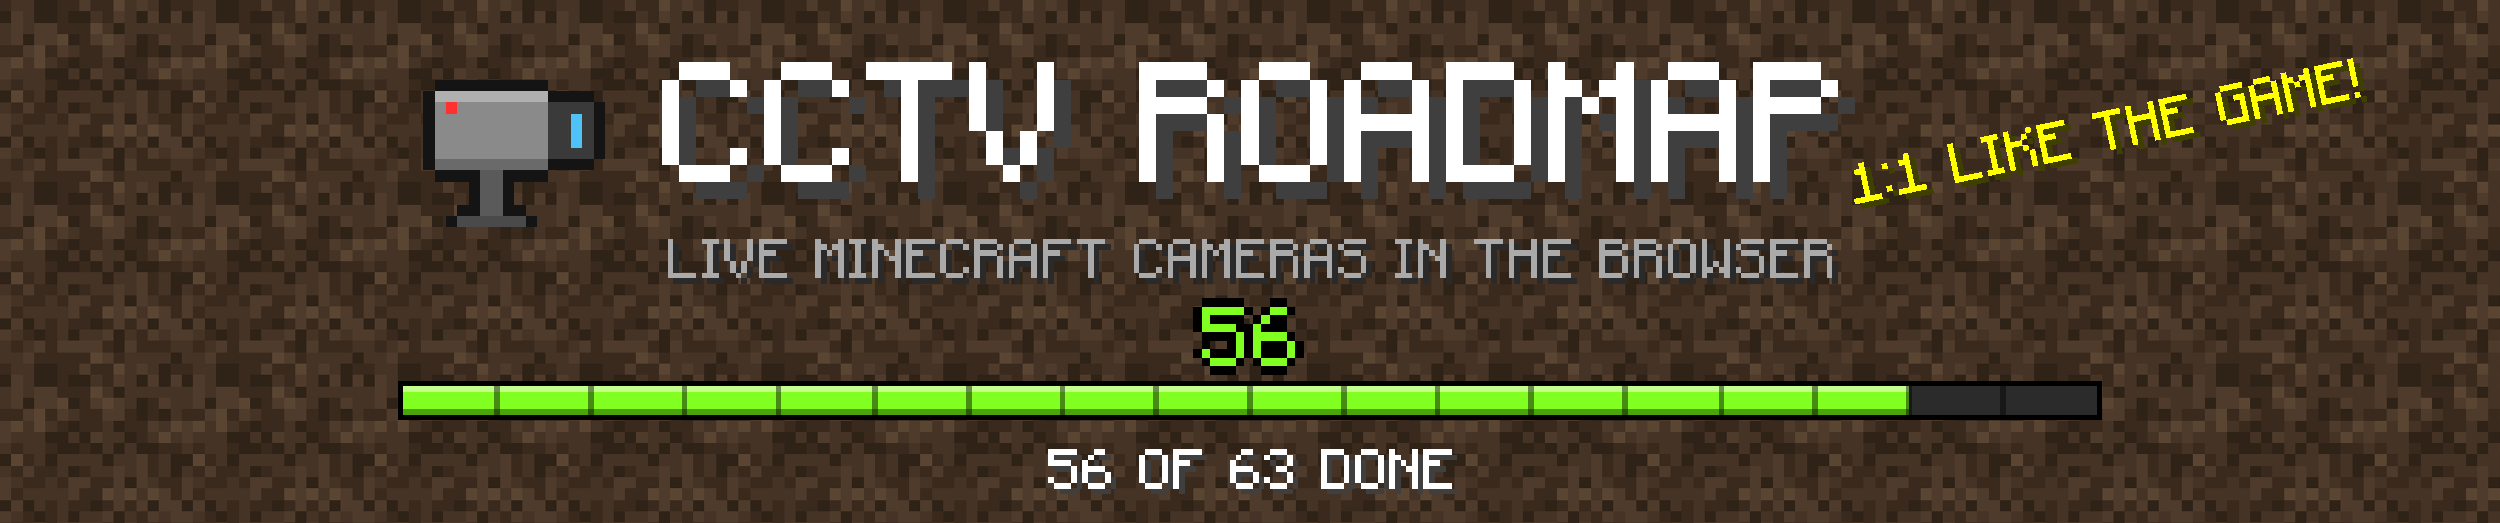
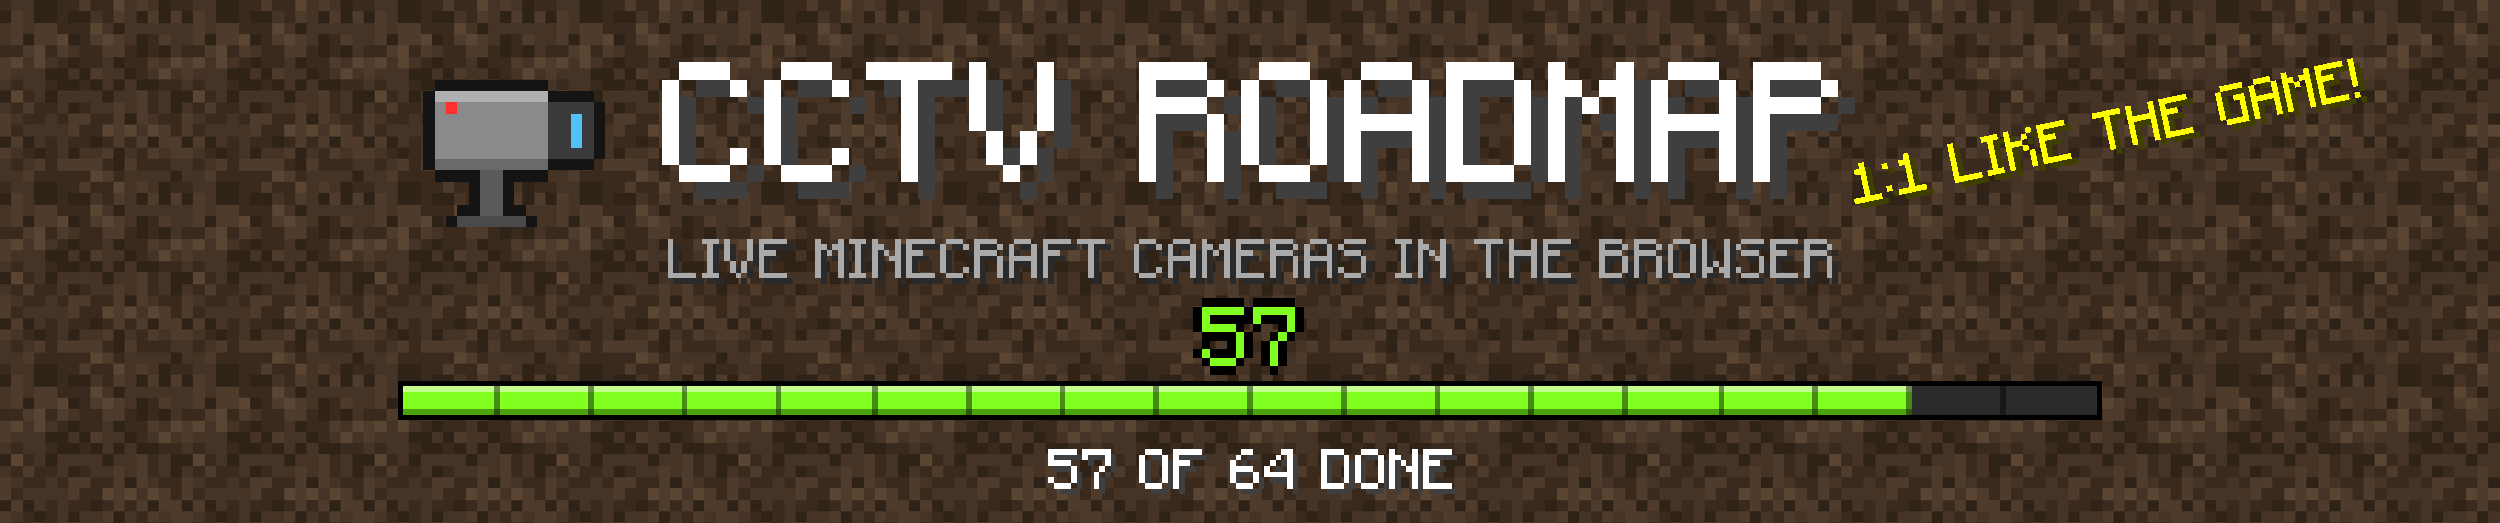
<svg xmlns="http://www.w3.org/2000/svg" width="880" height="184" viewBox="0 0 880 184" shape-rendering="crispEdges" role="img">
  <defs>
    <pattern id="dirt" width="64" height="64" patternUnits="userSpaceOnUse">
      <path fill="#3a2a1d" d="M0 0h4v4h-4zM20 0h8v4h-8zM32 0h8v4h-8zM60 0h4v4h-4zM20 4h4v4h-4zM36 4h4v4h-4zM20 8h12v4h-12zM28 12h4v4h-4zM52 12h4v4h-4zM0 16h8v4h-8zM16 16h4v4h-4zM28 16h8v4h-8zM44 16h4v4h-4zM52 16h4v4h-4zM20 20h4v4h-4zM28 20h8v4h-8zM44 20h8v4h-8zM48 24h4v4h-4zM4 28h4v4h-4zM16 28h4v4h-4zM28 28h4v4h-4zM56 28h8v4h-8zM8 32h4v4h-4zM52 32h4v4h-4zM4 36h4v4h-4zM12 36h8v4h-8zM28 36h4v4h-4zM52 36h4v4h-4zM8 40h8v4h-8zM20 40h4v4h-4zM32 40h8v4h-8zM56 40h8v4h-8zM4 44h4v4h-4zM28 44h8v4h-8zM60 44h4v4h-4zM16 48h4v4h-4zM24 48h8v4h-8zM36 48h4v4h-4zM44 48h4v4h-4zM8 52h4v4h-4zM16 52h4v4h-4zM48 52h4v4h-4zM4 56h4v4h-4zM16 56h4v4h-4zM36 56h4v4h-4zM48 56h12v4h-12zM12 60h20v4h-20zM40 60h4v4h-4z" />
      <path fill="#453325" d="M4 0h8v4h-8zM44 0h4v4h-4zM52 0h4v4h-4zM8 4h4v4h-4zM32 4h4v4h-4zM44 4h4v4h-4zM0 8h4v4h-4zM8 8h4v4h-4zM36 8h4v4h-4zM44 8h20v4h-20zM0 12h4v4h-4zM44 12h4v4h-4zM60 12h4v4h-4zM24 16h4v4h-4zM60 16h4v4h-4zM8 20h4v4h-4zM16 20h4v4h-4zM36 20h4v4h-4zM56 20h4v4h-4zM4 24h12v4h-12zM24 24h4v4h-4zM36 24h8v4h-8zM52 24h4v4h-4zM60 24h4v4h-4zM0 28h4v4h-4zM8 28h8v4h-8zM36 28h4v4h-4zM44 28h4v4h-4zM12 32h4v4h-4zM20 32h16v4h-16zM40 32h8v4h-8zM56 32h4v4h-4zM0 36h4v4h-4zM20 36h4v4h-4zM32 36h8v4h-8zM44 36h4v4h-4zM56 36h4v4h-4zM4 40h4v4h-4zM16 40h4v4h-4zM52 40h4v4h-4zM8 44h16v4h-16zM48 44h4v4h-4zM12 48h4v4h-4zM20 48h4v4h-4zM4 52h4v4h-4zM20 52h4v4h-4zM28 52h8v4h-8zM44 52h4v4h-4zM56 52h4v4h-4zM0 56h4v4h-4zM8 56h4v4h-4zM60 56h4v4h-4zM0 60h8v4h-8zM44 60h16v4h-16z" />
      <path fill="#2f2217" d="M12 0h8v4h-8zM56 0h4v4h-4zM0 4h4v4h-4zM12 4h8v4h-8zM24 4h8v4h-8zM48 4h4v4h-4zM56 4h4v4h-4zM40 8h4v4h-4zM8 12h4v4h-4zM24 12h4v4h-4zM48 12h4v4h-4zM48 16h4v4h-4zM56 16h4v4h-4zM24 20h4v4h-4zM40 20h4v4h-4zM16 24h8v4h-8zM28 24h4v4h-4zM44 24h4v4h-4zM20 28h8v4h-8zM32 28h4v4h-4zM40 28h4v4h-4zM48 28h8v4h-8zM0 32h4v4h-4zM16 32h4v4h-4zM36 32h4v4h-4zM60 32h4v4h-4zM24 36h4v4h-4zM60 36h4v4h-4zM44 40h4v4h-4zM0 48h4v4h-4zM8 48h4v4h-4zM32 48h4v4h-4zM52 48h4v4h-4zM12 52h4v4h-4zM24 52h4v4h-4zM40 52h4v4h-4zM40 56h4v4h-4zM60 60h4v4h-4z" />
      <path fill="#4f3b2b" d="M28 0h4v4h-4zM48 0h4v4h-4zM4 4h4v4h-4zM40 4h4v4h-4zM52 4h4v4h-4zM60 4h4v4h-4zM4 8h4v4h-4zM12 8h8v4h-8zM4 12h4v4h-4zM12 12h8v4h-8zM32 12h4v4h-4zM40 12h4v4h-4zM56 12h4v4h-4zM8 16h4v4h-4zM20 16h4v4h-4zM36 16h8v4h-8zM0 20h4v4h-4zM52 20h4v4h-4zM0 24h4v4h-4zM32 24h4v4h-4zM48 32h4v4h-4zM8 36h4v4h-4zM40 36h4v4h-4zM48 36h4v4h-4zM0 40h4v4h-4zM24 40h8v4h-8zM40 40h4v4h-4zM48 40h4v4h-4zM0 44h4v4h-4zM24 44h4v4h-4zM40 44h4v4h-4zM56 44h4v4h-4zM4 48h4v4h-4zM40 48h4v4h-4zM48 48h4v4h-4zM56 48h8v4h-8zM0 52h4v4h-4zM36 52h4v4h-4zM52 52h4v4h-4zM60 52h4v4h-4zM12 56h4v4h-4zM20 56h16v4h-16zM44 56h4v4h-4zM8 60h4v4h-4zM36 60h4v4h-4z" />
      <path fill="#5a4533" d="M40 0h4v4h-4zM32 8h4v4h-4zM20 12h4v4h-4zM36 12h4v4h-4zM12 16h4v4h-4zM4 20h4v4h-4zM12 20h4v4h-4zM60 20h4v4h-4zM56 24h4v4h-4zM4 32h4v4h-4zM36 44h4v4h-4zM44 44h4v4h-4zM52 44h4v4h-4zM32 60h4v4h-4z" />
    </pattern>
  </defs>
  <rect x="0" y="0" width="880" height="184" fill="url(#dirt)" />
  <path fill="#3f3f3f" d="M245 28h18v6h-18zM239 34h6v6h-6zM263 34h6v6h-6zM239 40h6v6h-6zM239 46h6v6h-6zM239 52h6v6h-6zM239 58h6v6h-6zM263 58h6v6h-6zM245 64h18v6h-18zM281 28h18v6h-18zM275 34h6v6h-6zM299 34h6v6h-6zM275 40h6v6h-6zM275 46h6v6h-6zM275 52h6v6h-6zM275 58h6v6h-6zM299 58h6v6h-6zM281 64h18v6h-18zM311 28h30v6h-30zM323 34h6v6h-6zM323 40h6v6h-6zM323 46h6v6h-6zM323 52h6v6h-6zM323 58h6v6h-6zM323 64h6v6h-6zM347 28h6v6h-6zM371 28h6v6h-6zM347 34h6v6h-6zM371 34h6v6h-6zM347 40h6v6h-6zM371 40h6v6h-6zM347 46h6v6h-6zM371 46h6v6h-6zM353 52h6v6h-6zM365 52h6v6h-6zM353 58h6v6h-6zM365 58h6v6h-6zM359 64h6v6h-6zM407 28h24v6h-24zM407 34h6v6h-6zM431 34h6v6h-6zM407 40h24v6h-24zM407 46h6v6h-6zM431 46h6v6h-6zM407 52h6v6h-6zM431 52h6v6h-6zM407 58h6v6h-6zM431 58h6v6h-6zM407 64h6v6h-6zM431 64h6v6h-6zM449 28h18v6h-18zM443 34h6v6h-6zM467 34h6v6h-6zM443 40h6v6h-6zM467 40h6v6h-6zM443 46h6v6h-6zM467 46h6v6h-6zM443 52h6v6h-6zM467 52h6v6h-6zM443 58h6v6h-6zM467 58h6v6h-6zM449 64h18v6h-18zM485 28h18v6h-18zM479 34h6v6h-6zM503 34h6v6h-6zM479 40h6v6h-6zM503 40h6v6h-6zM479 46h30v6h-30zM479 52h6v6h-6zM503 52h6v6h-6zM479 58h6v6h-6zM503 58h6v6h-6zM479 64h6v6h-6zM503 64h6v6h-6zM515 28h24v6h-24zM515 34h6v6h-6zM539 34h6v6h-6zM515 40h6v6h-6zM539 40h6v6h-6zM515 46h6v6h-6zM539 46h6v6h-6zM515 52h6v6h-6zM539 52h6v6h-6zM515 58h6v6h-6zM539 58h6v6h-6zM515 64h24v6h-24zM551 28h6v6h-6zM575 28h6v6h-6zM551 34h12v6h-12zM569 34h12v6h-12zM551 40h6v6h-6zM563 40h6v6h-6zM575 40h6v6h-6zM551 46h6v6h-6zM575 46h6v6h-6zM551 52h6v6h-6zM575 52h6v6h-6zM551 58h6v6h-6zM575 58h6v6h-6zM551 64h6v6h-6zM575 64h6v6h-6zM593 28h18v6h-18zM587 34h6v6h-6zM611 34h6v6h-6zM587 40h6v6h-6zM611 40h6v6h-6zM587 46h30v6h-30zM587 52h6v6h-6zM611 52h6v6h-6zM587 58h6v6h-6zM611 58h6v6h-6zM587 64h6v6h-6zM611 64h6v6h-6zM623 28h24v6h-24zM623 34h6v6h-6zM647 34h6v6h-6zM623 40h24v6h-24zM623 46h6v6h-6zM623 52h6v6h-6zM623 58h6v6h-6zM623 64h6v6h-6z" />
  <path fill="#ffffff" d="M239 22h18v6h-18zM233 28h6v6h-6zM257 28h6v6h-6zM233 34h6v6h-6zM233 40h6v6h-6zM233 46h6v6h-6zM233 52h6v6h-6zM257 52h6v6h-6zM239 58h18v6h-18zM275 22h18v6h-18zM269 28h6v6h-6zM293 28h6v6h-6zM269 34h6v6h-6zM269 40h6v6h-6zM269 46h6v6h-6zM269 52h6v6h-6zM293 52h6v6h-6zM275 58h18v6h-18zM305 22h30v6h-30zM317 28h6v6h-6zM317 34h6v6h-6zM317 40h6v6h-6zM317 46h6v6h-6zM317 52h6v6h-6zM317 58h6v6h-6zM341 22h6v6h-6zM365 22h6v6h-6zM341 28h6v6h-6zM365 28h6v6h-6zM341 34h6v6h-6zM365 34h6v6h-6zM341 40h6v6h-6zM365 40h6v6h-6zM347 46h6v6h-6zM359 46h6v6h-6zM347 52h6v6h-6zM359 52h6v6h-6zM353 58h6v6h-6zM401 22h24v6h-24zM401 28h6v6h-6zM425 28h6v6h-6zM401 34h24v6h-24zM401 40h6v6h-6zM425 40h6v6h-6zM401 46h6v6h-6zM425 46h6v6h-6zM401 52h6v6h-6zM425 52h6v6h-6zM401 58h6v6h-6zM425 58h6v6h-6zM443 22h18v6h-18zM437 28h6v6h-6zM461 28h6v6h-6zM437 34h6v6h-6zM461 34h6v6h-6zM437 40h6v6h-6zM461 40h6v6h-6zM437 46h6v6h-6zM461 46h6v6h-6zM437 52h6v6h-6zM461 52h6v6h-6zM443 58h18v6h-18zM479 22h18v6h-18zM473 28h6v6h-6zM497 28h6v6h-6zM473 34h6v6h-6zM497 34h6v6h-6zM473 40h30v6h-30zM473 46h6v6h-6zM497 46h6v6h-6zM473 52h6v6h-6zM497 52h6v6h-6zM473 58h6v6h-6zM497 58h6v6h-6zM509 22h24v6h-24zM509 28h6v6h-6zM533 28h6v6h-6zM509 34h6v6h-6zM533 34h6v6h-6zM509 40h6v6h-6zM533 40h6v6h-6zM509 46h6v6h-6zM533 46h6v6h-6zM509 52h6v6h-6zM533 52h6v6h-6zM509 58h24v6h-24zM545 22h6v6h-6zM569 22h6v6h-6zM545 28h12v6h-12zM563 28h12v6h-12zM545 34h6v6h-6zM557 34h6v6h-6zM569 34h6v6h-6zM545 40h6v6h-6zM569 40h6v6h-6zM545 46h6v6h-6zM569 46h6v6h-6zM545 52h6v6h-6zM569 52h6v6h-6zM545 58h6v6h-6zM569 58h6v6h-6zM587 22h18v6h-18zM581 28h6v6h-6zM605 28h6v6h-6zM581 34h6v6h-6zM605 34h6v6h-6zM581 40h30v6h-30zM581 46h6v6h-6zM605 46h6v6h-6zM581 52h6v6h-6zM605 52h6v6h-6zM581 58h6v6h-6zM605 58h6v6h-6zM617 22h24v6h-24zM617 28h6v6h-6zM641 28h6v6h-6zM617 34h24v6h-24zM617 40h6v6h-6zM617 46h6v6h-6zM617 52h6v6h-6zM617 58h6v6h-6z" />
  <path fill="#141414" d="M153 28h40v4h-40zM149 32h4v4h-4zM193 32h16v4h-16zM149 36h4v4h-4zM209 36h4v4h-4zM149 40h4v4h-4zM209 40h4v4h-4zM149 44h4v4h-4zM209 44h4v4h-4zM149 48h4v4h-4zM209 48h4v4h-4zM149 52h4v4h-4zM209 52h4v4h-4zM149 56h4v4h-4zM193 56h16v4h-16zM153 60h16v4h-16zM177 60h16v4h-16zM165 64h4v4h-4zM177 64h4v4h-4zM165 68h4v4h-4zM177 68h4v4h-4zM161 72h8v4h-8zM177 72h8v4h-8zM157 76h4v4h-4zM185 76h4v4h-4z" />
  <path fill="#b0b0b0" d="M153 32h40v4h-40z" />
  <path fill="#8a8a8a" d="M153 36h4v4h-4zM161 36h32v4h-32zM153 40h40v4h-40zM153 44h40v4h-40zM153 48h40v4h-40zM153 52h40v4h-40z" />
  <path fill="#ff3030" d="M157 36h4v4h-4z" />
  <path fill="#3a3a3a" d="M193 36h16v4h-16zM193 40h8v4h-8zM205 40h4v4h-4zM193 44h8v4h-8zM205 44h4v4h-4zM193 48h8v4h-8zM205 48h4v4h-4zM193 52h16v4h-16z" />
  <path fill="#4fc3f7" d="M201 40h4v4h-4zM201 44h4v4h-4zM201 48h4v4h-4z" />
  <path fill="#6a6a6a" d="M153 56h40v4h-40z" />
  <path fill="#5a5a5a" d="M169 60h8v4h-8zM169 64h8v4h-8zM169 68h8v4h-8zM169 72h8v4h-8z" />
  <path fill="#4a4a4a" d="M161 76h24v4h-24z" />
  <g transform="translate(653 72) rotate(-12)">
    <path fill="#3f3f00" d="M6 -12h2v2h-2zM4 -10h4v2h-4zM6 -8h2v2h-2zM6 -6h2v2h-2zM6 -4h2v2h-2zM6 -2h2v2h-2zM2 0h10v2h-10zM14 -10h2v2h-2zM14 -2h2v2h-2zM22 -12h2v2h-2zM20 -10h4v2h-4zM22 -8h2v2h-2zM22 -6h2v2h-2zM22 -4h2v2h-2zM22 -2h2v2h-2zM18 0h10v2h-10zM38 -12h2v2h-2zM38 -10h2v2h-2zM38 -8h2v2h-2zM38 -6h2v2h-2zM38 -4h2v2h-2zM38 -2h2v2h-2zM38 0h10v2h-10zM50 -12h6v2h-6zM52 -10h2v2h-2zM52 -8h2v2h-2zM52 -6h2v2h-2zM52 -4h2v2h-2zM52 -2h2v2h-2zM50 0h6v2h-6zM58 -12h2v2h-2zM66 -12h2v2h-2zM58 -10h2v2h-2zM64 -10h2v2h-2zM58 -8h6v2h-6zM58 -6h2v2h-2zM64 -6h2v2h-2zM58 -4h2v2h-2zM66 -4h2v2h-2zM58 -2h2v2h-2zM66 -2h2v2h-2zM58 0h2v2h-2zM66 0h2v2h-2zM70 -12h10v2h-10zM70 -10h2v2h-2zM70 -8h6v2h-6zM70 -6h2v2h-2zM70 -4h2v2h-2zM70 -2h2v2h-2zM70 0h10v2h-10zM90 -12h10v2h-10zM94 -10h2v2h-2zM94 -8h2v2h-2zM94 -6h2v2h-2zM94 -4h2v2h-2zM94 -2h2v2h-2zM94 0h2v2h-2zM102 -12h2v2h-2zM110 -12h2v2h-2zM102 -10h2v2h-2zM110 -10h2v2h-2zM102 -8h10v2h-10zM102 -6h2v2h-2zM110 -6h2v2h-2zM102 -4h2v2h-2zM110 -4h2v2h-2zM102 -2h2v2h-2zM110 -2h2v2h-2zM102 0h2v2h-2zM110 0h2v2h-2zM114 -12h10v2h-10zM114 -10h2v2h-2zM114 -8h6v2h-6zM114 -6h2v2h-2zM114 -4h2v2h-2zM114 -2h2v2h-2zM114 0h10v2h-10zM136 -12h8v2h-8zM134 -10h2v2h-2zM134 -8h2v2h-2zM140 -8h4v2h-4zM134 -6h2v2h-2zM142 -6h2v2h-2zM134 -4h2v2h-2zM142 -4h2v2h-2zM134 -2h2v2h-2zM142 -2h2v2h-2zM136 0h8v2h-8zM148 -12h6v2h-6zM146 -10h2v2h-2zM154 -10h2v2h-2zM146 -8h2v2h-2zM154 -8h2v2h-2zM146 -6h10v2h-10zM146 -4h2v2h-2zM154 -4h2v2h-2zM146 -2h2v2h-2zM154 -2h2v2h-2zM146 0h2v2h-2zM154 0h2v2h-2zM158 -12h2v2h-2zM166 -12h2v2h-2zM158 -10h4v2h-4zM164 -10h4v2h-4zM158 -8h2v2h-2zM162 -8h2v2h-2zM166 -8h2v2h-2zM158 -6h2v2h-2zM166 -6h2v2h-2zM158 -4h2v2h-2zM166 -4h2v2h-2zM158 -2h2v2h-2zM166 -2h2v2h-2zM158 0h2v2h-2zM166 0h2v2h-2zM170 -12h10v2h-10zM170 -10h2v2h-2zM170 -8h6v2h-6zM170 -6h2v2h-2zM170 -4h2v2h-2zM170 -2h2v2h-2zM170 0h10v2h-10zM182 -12h2v2h-2zM182 -10h2v2h-2zM182 -8h2v2h-2zM182 -6h2v2h-2zM182 -4h2v2h-2zM182 0h2v2h-2z" />
    <path fill="#ffff00" d="M4 -14h2v2h-2zM2 -12h4v2h-4zM4 -10h2v2h-2zM4 -8h2v2h-2zM4 -6h2v2h-2zM4 -4h2v2h-2zM0 -2h10v2h-10zM12 -12h2v2h-2zM12 -4h2v2h-2zM20 -14h2v2h-2zM18 -12h4v2h-4zM20 -10h2v2h-2zM20 -8h2v2h-2zM20 -6h2v2h-2zM20 -4h2v2h-2zM16 -2h10v2h-10zM36 -14h2v2h-2zM36 -12h2v2h-2zM36 -10h2v2h-2zM36 -8h2v2h-2zM36 -6h2v2h-2zM36 -4h2v2h-2zM36 -2h10v2h-10zM48 -14h6v2h-6zM50 -12h2v2h-2zM50 -10h2v2h-2zM50 -8h2v2h-2zM50 -6h2v2h-2zM50 -4h2v2h-2zM48 -2h6v2h-6zM56 -14h2v2h-2zM64 -14h2v2h-2zM56 -12h2v2h-2zM62 -12h2v2h-2zM56 -10h6v2h-6zM56 -8h2v2h-2zM62 -8h2v2h-2zM56 -6h2v2h-2zM64 -6h2v2h-2zM56 -4h2v2h-2zM64 -4h2v2h-2zM56 -2h2v2h-2zM64 -2h2v2h-2zM68 -14h10v2h-10zM68 -12h2v2h-2zM68 -10h6v2h-6zM68 -8h2v2h-2zM68 -6h2v2h-2zM68 -4h2v2h-2zM68 -2h10v2h-10zM88 -14h10v2h-10zM92 -12h2v2h-2zM92 -10h2v2h-2zM92 -8h2v2h-2zM92 -6h2v2h-2zM92 -4h2v2h-2zM92 -2h2v2h-2zM100 -14h2v2h-2zM108 -14h2v2h-2zM100 -12h2v2h-2zM108 -12h2v2h-2zM100 -10h10v2h-10zM100 -8h2v2h-2zM108 -8h2v2h-2zM100 -6h2v2h-2zM108 -6h2v2h-2zM100 -4h2v2h-2zM108 -4h2v2h-2zM100 -2h2v2h-2zM108 -2h2v2h-2zM112 -14h10v2h-10zM112 -12h2v2h-2zM112 -10h6v2h-6zM112 -8h2v2h-2zM112 -6h2v2h-2zM112 -4h2v2h-2zM112 -2h10v2h-10zM134 -14h8v2h-8zM132 -12h2v2h-2zM132 -10h2v2h-2zM138 -10h4v2h-4zM132 -8h2v2h-2zM140 -8h2v2h-2zM132 -6h2v2h-2zM140 -6h2v2h-2zM132 -4h2v2h-2zM140 -4h2v2h-2zM134 -2h8v2h-8zM146 -14h6v2h-6zM144 -12h2v2h-2zM152 -12h2v2h-2zM144 -10h2v2h-2zM152 -10h2v2h-2zM144 -8h10v2h-10zM144 -6h2v2h-2zM152 -6h2v2h-2zM144 -4h2v2h-2zM152 -4h2v2h-2zM144 -2h2v2h-2zM152 -2h2v2h-2zM156 -14h2v2h-2zM164 -14h2v2h-2zM156 -12h4v2h-4zM162 -12h4v2h-4zM156 -10h2v2h-2zM160 -10h2v2h-2zM164 -10h2v2h-2zM156 -8h2v2h-2zM164 -8h2v2h-2zM156 -6h2v2h-2zM164 -6h2v2h-2zM156 -4h2v2h-2zM164 -4h2v2h-2zM156 -2h2v2h-2zM164 -2h2v2h-2zM168 -14h10v2h-10zM168 -12h2v2h-2zM168 -10h6v2h-6zM168 -8h2v2h-2zM168 -6h2v2h-2zM168 -4h2v2h-2zM168 -2h10v2h-10zM180 -14h2v2h-2zM180 -12h2v2h-2zM180 -10h2v2h-2zM180 -8h2v2h-2zM180 -6h2v2h-2zM180 -2h2v2h-2z" />
  </g>
  <path fill="#2a2a2a" d="M237 86h2v2h-2zM237 88h2v2h-2zM237 90h2v2h-2zM237 92h2v2h-2zM237 94h2v2h-2zM237 96h2v2h-2zM237 98h10v2h-10zM249 86h6v2h-6zM251 88h2v2h-2zM251 90h2v2h-2zM251 92h2v2h-2zM251 94h2v2h-2zM251 96h2v2h-2zM249 98h6v2h-6zM257 86h2v2h-2zM265 86h2v2h-2zM257 88h2v2h-2zM265 88h2v2h-2zM257 90h2v2h-2zM265 90h2v2h-2zM257 92h2v2h-2zM265 92h2v2h-2zM259 94h2v2h-2zM263 94h2v2h-2zM259 96h2v2h-2zM263 96h2v2h-2zM261 98h2v2h-2zM269 86h10v2h-10zM269 88h2v2h-2zM269 90h6v2h-6zM269 92h2v2h-2zM269 94h2v2h-2zM269 96h2v2h-2zM269 98h10v2h-10zM289 86h2v2h-2zM297 86h2v2h-2zM289 88h4v2h-4zM295 88h4v2h-4zM289 90h2v2h-2zM293 90h2v2h-2zM297 90h2v2h-2zM289 92h2v2h-2zM297 92h2v2h-2zM289 94h2v2h-2zM297 94h2v2h-2zM289 96h2v2h-2zM297 96h2v2h-2zM289 98h2v2h-2zM297 98h2v2h-2zM301 86h6v2h-6zM303 88h2v2h-2zM303 90h2v2h-2zM303 92h2v2h-2zM303 94h2v2h-2zM303 96h2v2h-2zM301 98h6v2h-6zM309 86h2v2h-2zM317 86h2v2h-2zM309 88h4v2h-4zM317 88h2v2h-2zM309 90h2v2h-2zM313 90h2v2h-2zM317 90h2v2h-2zM309 92h2v2h-2zM315 92h4v2h-4zM309 94h2v2h-2zM317 94h2v2h-2zM309 96h2v2h-2zM317 96h2v2h-2zM309 98h2v2h-2zM317 98h2v2h-2zM321 86h10v2h-10zM321 88h2v2h-2zM321 90h6v2h-6zM321 92h2v2h-2zM321 94h2v2h-2zM321 96h2v2h-2zM321 98h10v2h-10zM335 86h6v2h-6zM333 88h2v2h-2zM341 88h2v2h-2zM333 90h2v2h-2zM333 92h2v2h-2zM333 94h2v2h-2zM333 96h2v2h-2zM341 96h2v2h-2zM335 98h6v2h-6zM345 86h8v2h-8zM345 88h2v2h-2zM353 88h2v2h-2zM345 90h8v2h-8zM345 92h2v2h-2zM353 92h2v2h-2zM345 94h2v2h-2zM353 94h2v2h-2zM345 96h2v2h-2zM353 96h2v2h-2zM345 98h2v2h-2zM353 98h2v2h-2zM359 86h6v2h-6zM357 88h2v2h-2zM365 88h2v2h-2zM357 90h2v2h-2zM365 90h2v2h-2zM357 92h10v2h-10zM357 94h2v2h-2zM365 94h2v2h-2zM357 96h2v2h-2zM365 96h2v2h-2zM357 98h2v2h-2zM365 98h2v2h-2zM369 86h10v2h-10zM369 88h2v2h-2zM369 90h6v2h-6zM369 92h2v2h-2zM369 94h2v2h-2zM369 96h2v2h-2zM369 98h2v2h-2zM381 86h10v2h-10zM385 88h2v2h-2zM385 90h2v2h-2zM385 92h2v2h-2zM385 94h2v2h-2zM385 96h2v2h-2zM385 98h2v2h-2zM403 86h6v2h-6zM401 88h2v2h-2zM409 88h2v2h-2zM401 90h2v2h-2zM401 92h2v2h-2zM401 94h2v2h-2zM401 96h2v2h-2zM409 96h2v2h-2zM403 98h6v2h-6zM415 86h6v2h-6zM413 88h2v2h-2zM421 88h2v2h-2zM413 90h2v2h-2zM421 90h2v2h-2zM413 92h10v2h-10zM413 94h2v2h-2zM421 94h2v2h-2zM413 96h2v2h-2zM421 96h2v2h-2zM413 98h2v2h-2zM421 98h2v2h-2zM425 86h2v2h-2zM433 86h2v2h-2zM425 88h4v2h-4zM431 88h4v2h-4zM425 90h2v2h-2zM429 90h2v2h-2zM433 90h2v2h-2zM425 92h2v2h-2zM433 92h2v2h-2zM425 94h2v2h-2zM433 94h2v2h-2zM425 96h2v2h-2zM433 96h2v2h-2zM425 98h2v2h-2zM433 98h2v2h-2zM437 86h10v2h-10zM437 88h2v2h-2zM437 90h6v2h-6zM437 92h2v2h-2zM437 94h2v2h-2zM437 96h2v2h-2zM437 98h10v2h-10zM449 86h8v2h-8zM449 88h2v2h-2zM457 88h2v2h-2zM449 90h8v2h-8zM449 92h2v2h-2zM457 92h2v2h-2zM449 94h2v2h-2zM457 94h2v2h-2zM449 96h2v2h-2zM457 96h2v2h-2zM449 98h2v2h-2zM457 98h2v2h-2zM463 86h6v2h-6zM461 88h2v2h-2zM469 88h2v2h-2zM461 90h2v2h-2zM469 90h2v2h-2zM461 92h10v2h-10zM461 94h2v2h-2zM469 94h2v2h-2zM461 96h2v2h-2zM469 96h2v2h-2zM461 98h2v2h-2zM469 98h2v2h-2zM475 86h8v2h-8zM473 88h2v2h-2zM475 90h6v2h-6zM481 92h2v2h-2zM481 94h2v2h-2zM473 96h2v2h-2zM481 96h2v2h-2zM475 98h6v2h-6zM493 86h6v2h-6zM495 88h2v2h-2zM495 90h2v2h-2zM495 92h2v2h-2zM495 94h2v2h-2zM495 96h2v2h-2zM493 98h6v2h-6zM501 86h2v2h-2zM509 86h2v2h-2zM501 88h4v2h-4zM509 88h2v2h-2zM501 90h2v2h-2zM505 90h2v2h-2zM509 90h2v2h-2zM501 92h2v2h-2zM507 92h4v2h-4zM501 94h2v2h-2zM509 94h2v2h-2zM501 96h2v2h-2zM509 96h2v2h-2zM501 98h2v2h-2zM509 98h2v2h-2zM521 86h10v2h-10zM525 88h2v2h-2zM525 90h2v2h-2zM525 92h2v2h-2zM525 94h2v2h-2zM525 96h2v2h-2zM525 98h2v2h-2zM533 86h2v2h-2zM541 86h2v2h-2zM533 88h2v2h-2zM541 88h2v2h-2zM533 90h10v2h-10zM533 92h2v2h-2zM541 92h2v2h-2zM533 94h2v2h-2zM541 94h2v2h-2zM533 96h2v2h-2zM541 96h2v2h-2zM533 98h2v2h-2zM541 98h2v2h-2zM545 86h10v2h-10zM545 88h2v2h-2zM545 90h6v2h-6zM545 92h2v2h-2zM545 94h2v2h-2zM545 96h2v2h-2zM545 98h10v2h-10zM565 86h8v2h-8zM565 88h2v2h-2zM573 88h2v2h-2zM565 90h8v2h-8zM565 92h2v2h-2zM573 92h2v2h-2zM565 94h2v2h-2zM573 94h2v2h-2zM565 96h2v2h-2zM573 96h2v2h-2zM565 98h8v2h-8zM577 86h8v2h-8zM577 88h2v2h-2zM585 88h2v2h-2zM577 90h8v2h-8zM577 92h2v2h-2zM585 92h2v2h-2zM577 94h2v2h-2zM585 94h2v2h-2zM577 96h2v2h-2zM585 96h2v2h-2zM577 98h2v2h-2zM585 98h2v2h-2zM591 86h6v2h-6zM589 88h2v2h-2zM597 88h2v2h-2zM589 90h2v2h-2zM597 90h2v2h-2zM589 92h2v2h-2zM597 92h2v2h-2zM589 94h2v2h-2zM597 94h2v2h-2zM589 96h2v2h-2zM597 96h2v2h-2zM591 98h6v2h-6zM601 86h2v2h-2zM609 86h2v2h-2zM601 88h2v2h-2zM609 88h2v2h-2zM601 90h2v2h-2zM609 90h2v2h-2zM601 92h2v2h-2zM609 92h2v2h-2zM601 94h2v2h-2zM605 94h2v2h-2zM609 94h2v2h-2zM601 96h4v2h-4zM607 96h4v2h-4zM601 98h2v2h-2zM609 98h2v2h-2zM615 86h8v2h-8zM613 88h2v2h-2zM615 90h6v2h-6zM621 92h2v2h-2zM621 94h2v2h-2zM613 96h2v2h-2zM621 96h2v2h-2zM615 98h6v2h-6zM625 86h10v2h-10zM625 88h2v2h-2zM625 90h6v2h-6zM625 92h2v2h-2zM625 94h2v2h-2zM625 96h2v2h-2zM625 98h10v2h-10zM637 86h8v2h-8zM637 88h2v2h-2zM645 88h2v2h-2zM637 90h8v2h-8zM637 92h2v2h-2zM645 92h2v2h-2zM637 94h2v2h-2zM645 94h2v2h-2zM637 96h2v2h-2zM645 96h2v2h-2zM637 98h2v2h-2zM645 98h2v2h-2z" />
  <path fill="#aaaaaa" d="M235 84h2v2h-2zM235 86h2v2h-2zM235 88h2v2h-2zM235 90h2v2h-2zM235 92h2v2h-2zM235 94h2v2h-2zM235 96h10v2h-10zM247 84h6v2h-6zM249 86h2v2h-2zM249 88h2v2h-2zM249 90h2v2h-2zM249 92h2v2h-2zM249 94h2v2h-2zM247 96h6v2h-6zM255 84h2v2h-2zM263 84h2v2h-2zM255 86h2v2h-2zM263 86h2v2h-2zM255 88h2v2h-2zM263 88h2v2h-2zM255 90h2v2h-2zM263 90h2v2h-2zM257 92h2v2h-2zM261 92h2v2h-2zM257 94h2v2h-2zM261 94h2v2h-2zM259 96h2v2h-2zM267 84h10v2h-10zM267 86h2v2h-2zM267 88h6v2h-6zM267 90h2v2h-2zM267 92h2v2h-2zM267 94h2v2h-2zM267 96h10v2h-10zM287 84h2v2h-2zM295 84h2v2h-2zM287 86h4v2h-4zM293 86h4v2h-4zM287 88h2v2h-2zM291 88h2v2h-2zM295 88h2v2h-2zM287 90h2v2h-2zM295 90h2v2h-2zM287 92h2v2h-2zM295 92h2v2h-2zM287 94h2v2h-2zM295 94h2v2h-2zM287 96h2v2h-2zM295 96h2v2h-2zM299 84h6v2h-6zM301 86h2v2h-2zM301 88h2v2h-2zM301 90h2v2h-2zM301 92h2v2h-2zM301 94h2v2h-2zM299 96h6v2h-6zM307 84h2v2h-2zM315 84h2v2h-2zM307 86h4v2h-4zM315 86h2v2h-2zM307 88h2v2h-2zM311 88h2v2h-2zM315 88h2v2h-2zM307 90h2v2h-2zM313 90h4v2h-4zM307 92h2v2h-2zM315 92h2v2h-2zM307 94h2v2h-2zM315 94h2v2h-2zM307 96h2v2h-2zM315 96h2v2h-2zM319 84h10v2h-10zM319 86h2v2h-2zM319 88h6v2h-6zM319 90h2v2h-2zM319 92h2v2h-2zM319 94h2v2h-2zM319 96h10v2h-10zM333 84h6v2h-6zM331 86h2v2h-2zM339 86h2v2h-2zM331 88h2v2h-2zM331 90h2v2h-2zM331 92h2v2h-2zM331 94h2v2h-2zM339 94h2v2h-2zM333 96h6v2h-6zM343 84h8v2h-8zM343 86h2v2h-2zM351 86h2v2h-2zM343 88h8v2h-8zM343 90h2v2h-2zM351 90h2v2h-2zM343 92h2v2h-2zM351 92h2v2h-2zM343 94h2v2h-2zM351 94h2v2h-2zM343 96h2v2h-2zM351 96h2v2h-2zM357 84h6v2h-6zM355 86h2v2h-2zM363 86h2v2h-2zM355 88h2v2h-2zM363 88h2v2h-2zM355 90h10v2h-10zM355 92h2v2h-2zM363 92h2v2h-2zM355 94h2v2h-2zM363 94h2v2h-2zM355 96h2v2h-2zM363 96h2v2h-2zM367 84h10v2h-10zM367 86h2v2h-2zM367 88h6v2h-6zM367 90h2v2h-2zM367 92h2v2h-2zM367 94h2v2h-2zM367 96h2v2h-2zM379 84h10v2h-10zM383 86h2v2h-2zM383 88h2v2h-2zM383 90h2v2h-2zM383 92h2v2h-2zM383 94h2v2h-2zM383 96h2v2h-2zM401 84h6v2h-6zM399 86h2v2h-2zM407 86h2v2h-2zM399 88h2v2h-2zM399 90h2v2h-2zM399 92h2v2h-2zM399 94h2v2h-2zM407 94h2v2h-2zM401 96h6v2h-6zM413 84h6v2h-6zM411 86h2v2h-2zM419 86h2v2h-2zM411 88h2v2h-2zM419 88h2v2h-2zM411 90h10v2h-10zM411 92h2v2h-2zM419 92h2v2h-2zM411 94h2v2h-2zM419 94h2v2h-2zM411 96h2v2h-2zM419 96h2v2h-2zM423 84h2v2h-2zM431 84h2v2h-2zM423 86h4v2h-4zM429 86h4v2h-4zM423 88h2v2h-2zM427 88h2v2h-2zM431 88h2v2h-2zM423 90h2v2h-2zM431 90h2v2h-2zM423 92h2v2h-2zM431 92h2v2h-2zM423 94h2v2h-2zM431 94h2v2h-2zM423 96h2v2h-2zM431 96h2v2h-2zM435 84h10v2h-10zM435 86h2v2h-2zM435 88h6v2h-6zM435 90h2v2h-2zM435 92h2v2h-2zM435 94h2v2h-2zM435 96h10v2h-10zM447 84h8v2h-8zM447 86h2v2h-2zM455 86h2v2h-2zM447 88h8v2h-8zM447 90h2v2h-2zM455 90h2v2h-2zM447 92h2v2h-2zM455 92h2v2h-2zM447 94h2v2h-2zM455 94h2v2h-2zM447 96h2v2h-2zM455 96h2v2h-2zM461 84h6v2h-6zM459 86h2v2h-2zM467 86h2v2h-2zM459 88h2v2h-2zM467 88h2v2h-2zM459 90h10v2h-10zM459 92h2v2h-2zM467 92h2v2h-2zM459 94h2v2h-2zM467 94h2v2h-2zM459 96h2v2h-2zM467 96h2v2h-2zM473 84h8v2h-8zM471 86h2v2h-2zM473 88h6v2h-6zM479 90h2v2h-2zM479 92h2v2h-2zM471 94h2v2h-2zM479 94h2v2h-2zM473 96h6v2h-6zM491 84h6v2h-6zM493 86h2v2h-2zM493 88h2v2h-2zM493 90h2v2h-2zM493 92h2v2h-2zM493 94h2v2h-2zM491 96h6v2h-6zM499 84h2v2h-2zM507 84h2v2h-2zM499 86h4v2h-4zM507 86h2v2h-2zM499 88h2v2h-2zM503 88h2v2h-2zM507 88h2v2h-2zM499 90h2v2h-2zM505 90h4v2h-4zM499 92h2v2h-2zM507 92h2v2h-2zM499 94h2v2h-2zM507 94h2v2h-2zM499 96h2v2h-2zM507 96h2v2h-2zM519 84h10v2h-10zM523 86h2v2h-2zM523 88h2v2h-2zM523 90h2v2h-2zM523 92h2v2h-2zM523 94h2v2h-2zM523 96h2v2h-2zM531 84h2v2h-2zM539 84h2v2h-2zM531 86h2v2h-2zM539 86h2v2h-2zM531 88h10v2h-10zM531 90h2v2h-2zM539 90h2v2h-2zM531 92h2v2h-2zM539 92h2v2h-2zM531 94h2v2h-2zM539 94h2v2h-2zM531 96h2v2h-2zM539 96h2v2h-2zM543 84h10v2h-10zM543 86h2v2h-2zM543 88h6v2h-6zM543 90h2v2h-2zM543 92h2v2h-2zM543 94h2v2h-2zM543 96h10v2h-10zM563 84h8v2h-8zM563 86h2v2h-2zM571 86h2v2h-2zM563 88h8v2h-8zM563 90h2v2h-2zM571 90h2v2h-2zM563 92h2v2h-2zM571 92h2v2h-2zM563 94h2v2h-2zM571 94h2v2h-2zM563 96h8v2h-8zM575 84h8v2h-8zM575 86h2v2h-2zM583 86h2v2h-2zM575 88h8v2h-8zM575 90h2v2h-2zM583 90h2v2h-2zM575 92h2v2h-2zM583 92h2v2h-2zM575 94h2v2h-2zM583 94h2v2h-2zM575 96h2v2h-2zM583 96h2v2h-2zM589 84h6v2h-6zM587 86h2v2h-2zM595 86h2v2h-2zM587 88h2v2h-2zM595 88h2v2h-2zM587 90h2v2h-2zM595 90h2v2h-2zM587 92h2v2h-2zM595 92h2v2h-2zM587 94h2v2h-2zM595 94h2v2h-2zM589 96h6v2h-6zM599 84h2v2h-2zM607 84h2v2h-2zM599 86h2v2h-2zM607 86h2v2h-2zM599 88h2v2h-2zM607 88h2v2h-2zM599 90h2v2h-2zM607 90h2v2h-2zM599 92h2v2h-2zM603 92h2v2h-2zM607 92h2v2h-2zM599 94h4v2h-4zM605 94h4v2h-4zM599 96h2v2h-2zM607 96h2v2h-2zM613 84h8v2h-8zM611 86h2v2h-2zM613 88h6v2h-6zM619 90h2v2h-2zM619 92h2v2h-2zM611 94h2v2h-2zM619 94h2v2h-2zM613 96h6v2h-6zM623 84h10v2h-10zM623 86h2v2h-2zM623 88h6v2h-6zM623 90h2v2h-2zM623 92h2v2h-2zM623 94h2v2h-2zM623 96h10v2h-10zM635 84h8v2h-8zM635 86h2v2h-2zM643 86h2v2h-2zM635 88h8v2h-8zM635 90h2v2h-2zM643 90h2v2h-2zM635 92h2v2h-2zM643 92h2v2h-2zM635 94h2v2h-2zM643 94h2v2h-2zM635 96h2v2h-2zM643 96h2v2h-2z" />
-   <path fill="#000000" d="M420 108h15v3h-15zM420 111h3v3h-3zM420 114h12v3h-12zM432 117h3v3h-3zM432 120h3v3h-3zM420 123h3v3h-3zM432 123h3v3h-3zM423 126h9v3h-9zM444 108h6v3h-6zM441 111h3v3h-3zM438 114h3v3h-3zM438 117h12v3h-12zM438 120h3v3h-3zM450 120h3v3h-3zM438 123h3v3h-3zM450 123h3v3h-3zM441 126h9v3h-9z" />
-   <path fill="#000000" d="M426 108h15v3h-15zM426 111h3v3h-3zM426 114h12v3h-12zM438 117h3v3h-3zM438 120h3v3h-3zM426 123h3v3h-3zM438 123h3v3h-3zM429 126h9v3h-9zM450 108h6v3h-6zM447 111h3v3h-3zM444 114h3v3h-3zM444 117h12v3h-12zM444 120h3v3h-3zM456 120h3v3h-3zM444 123h3v3h-3zM456 123h3v3h-3zM447 126h9v3h-9z" />
-   <path fill="#000000" d="M423 105h15v3h-15zM423 108h3v3h-3zM423 111h12v3h-12zM435 114h3v3h-3zM435 117h3v3h-3zM423 120h3v3h-3zM435 120h3v3h-3zM426 123h9v3h-9zM447 105h6v3h-6zM444 108h3v3h-3zM441 111h3v3h-3zM441 114h12v3h-12zM441 117h3v3h-3zM453 117h3v3h-3zM441 120h3v3h-3zM453 120h3v3h-3zM444 123h9v3h-9z" />
-   <path fill="#000000" d="M423 111h15v3h-15zM423 114h3v3h-3zM423 117h12v3h-12zM435 120h3v3h-3zM435 123h3v3h-3zM423 126h3v3h-3zM435 126h3v3h-3zM426 129h9v3h-9zM447 111h6v3h-6zM444 114h3v3h-3zM441 117h3v3h-3zM441 120h12v3h-12zM441 123h3v3h-3zM453 123h3v3h-3zM441 126h3v3h-3zM453 126h3v3h-3zM444 129h9v3h-9z" />
-   <path fill="#80ff20" d="M423 108h15v3h-15zM423 111h3v3h-3zM423 114h12v3h-12zM435 117h3v3h-3zM435 120h3v3h-3zM423 123h3v3h-3zM435 123h3v3h-3zM426 126h9v3h-9zM447 108h6v3h-6zM444 111h3v3h-3zM441 114h3v3h-3zM441 117h12v3h-12zM441 120h3v3h-3zM453 120h3v3h-3zM441 123h3v3h-3zM453 123h3v3h-3zM444 126h9v3h-9z" />
+   <path fill="#000000" d="M420 108h15v3h-15zM420 111h3v3h-3zM420 114h12v3h-12zM432 117h3v3h-3zM432 120h3v3h-3zM420 123h3v3h-3zM432 123h3v3h-3zM423 126h9v3h-9zM438 108h15v3h-15zM438 111h3v3h-3zM450 111h3v3h-3zM450 114h3v3h-3zM447 117h3v3h-3zM444 120h3v3h-3zM444 123h3v3h-3zM444 126h3v3h-3z" />
+   <path fill="#000000" d="M426 108h15v3h-15zM426 111h3v3h-3zM426 114h12v3h-12zM438 117h3v3h-3zM438 120h3v3h-3zM426 123h3v3h-3zM438 123h3v3h-3zM429 126h9v3h-9zM444 108h15v3h-15zM444 111h3v3h-3zM456 111h3v3h-3zM456 114h3v3h-3zM453 117h3v3h-3zM450 120h3v3h-3zM450 123h3v3h-3zM450 126h3v3h-3z" />
+   <path fill="#000000" d="M423 105h15v3h-15zM423 108h3v3h-3zM423 111h12v3h-12zM435 114h3v3h-3zM435 117h3v3h-3zM423 120h3v3h-3zM435 120h3v3h-3zM426 123h9v3h-9zM441 105h15v3h-15zM441 108h3v3h-3zM453 108h3v3h-3zM453 111h3v3h-3zM450 114h3v3h-3zM447 117h3v3h-3zM447 120h3v3h-3zM447 123h3v3h-3z" />
+   <path fill="#000000" d="M423 111h15v3h-15zM423 114h3v3h-3zM423 117h12v3h-12zM435 120h3v3h-3zM435 123h3v3h-3zM423 126h3v3h-3zM435 126h3v3h-3zM426 129h9v3h-9zM441 111h15v3h-15zM441 114h3v3h-3zM453 114h3v3h-3zM453 117h3v3h-3zM450 120h3v3h-3zM447 123h3v3h-3zM447 126h3v3h-3zM447 129h3v3h-3z" />
+   <path fill="#80ff20" d="M423 108h15v3h-15zM423 111h3v3h-3zM423 114h12v3h-12zM435 117h3v3h-3zM435 120h3v3h-3zM423 123h3v3h-3zM435 123h3v3h-3zM426 126h9v3h-9zM441 108h15v3h-15zM441 111h3v3h-3zM453 111h3v3h-3zM453 114h3v3h-3zM450 117h3v3h-3zM447 120h3v3h-3zM447 123h3v3h-3zM447 126h3v3h-3z" />
  <rect x="140" y="134" width="600" height="14" fill="#000000" />
  <rect x="142" y="136" width="596" height="10" fill="#2b2b2b" />
-   <rect x="142" y="136" width="530" height="10" fill="#80ff20" />
-   <rect x="142" y="136" width="530" height="2" fill="#c3ff8a" />
-   <rect x="142" y="144" width="530" height="2" fill="#4ca30c" />
+   <rect x="142" y="136" width="531" height="10" fill="#80ff20" />
+   <rect x="142" y="136" width="531" height="2" fill="#c3ff8a" />
+   <rect x="142" y="144" width="531" height="2" fill="#4ca30c" />
  <rect x="174" y="136" width="2" height="10" fill="#000000" fill-opacity="0.45" />
  <rect x="207" y="136" width="2" height="10" fill="#000000" fill-opacity="0.45" />
  <rect x="240" y="136" width="2" height="10" fill="#000000" fill-opacity="0.45" />
  <rect x="273" y="136" width="2" height="10" fill="#000000" fill-opacity="0.45" />
  <rect x="307" y="136" width="2" height="10" fill="#000000" fill-opacity="0.45" />
  <rect x="340" y="136" width="2" height="10" fill="#000000" fill-opacity="0.45" />
  <rect x="373" y="136" width="2" height="10" fill="#000000" fill-opacity="0.45" />
  <rect x="406" y="136" width="2" height="10" fill="#000000" fill-opacity="0.45" />
  <rect x="439" y="136" width="2" height="10" fill="#000000" fill-opacity="0.45" />
  <rect x="472" y="136" width="2" height="10" fill="#000000" fill-opacity="0.45" />
  <rect x="505" y="136" width="2" height="10" fill="#000000" fill-opacity="0.45" />
  <rect x="538" y="136" width="2" height="10" fill="#000000" fill-opacity="0.45" />
  <rect x="571" y="136" width="2" height="10" fill="#000000" fill-opacity="0.45" />
  <rect x="605" y="136" width="2" height="10" fill="#000000" fill-opacity="0.45" />
  <rect x="638" y="136" width="2" height="10" fill="#000000" fill-opacity="0.45" />
  <rect x="671" y="136" width="2" height="10" fill="#000000" fill-opacity="0.45" />
  <rect x="704" y="136" width="2" height="10" fill="#000000" fill-opacity="0.45" />
-   <path fill="#3f3f3f" d="M371 160h10v2h-10zM371 162h2v2h-2zM371 164h8v2h-8zM379 166h2v2h-2zM379 168h2v2h-2zM371 170h2v2h-2zM379 170h2v2h-2zM373 172h6v2h-6zM387 160h4v2h-4zM385 162h2v2h-2zM383 164h2v2h-2zM383 166h8v2h-8zM383 168h2v2h-2zM391 168h2v2h-2zM383 170h2v2h-2zM391 170h2v2h-2zM385 172h6v2h-6zM405 160h6v2h-6zM403 162h2v2h-2zM411 162h2v2h-2zM403 164h2v2h-2zM411 164h2v2h-2zM403 166h2v2h-2zM411 166h2v2h-2zM403 168h2v2h-2zM411 168h2v2h-2zM403 170h2v2h-2zM411 170h2v2h-2zM405 172h6v2h-6zM415 160h10v2h-10zM415 162h2v2h-2zM415 164h6v2h-6zM415 166h2v2h-2zM415 168h2v2h-2zM415 170h2v2h-2zM415 172h2v2h-2zM439 160h4v2h-4zM437 162h2v2h-2zM435 164h2v2h-2zM435 166h8v2h-8zM435 168h2v2h-2zM443 168h2v2h-2zM435 170h2v2h-2zM443 170h2v2h-2zM437 172h6v2h-6zM449 160h6v2h-6zM447 162h2v2h-2zM455 162h2v2h-2zM455 164h2v2h-2zM451 166h4v2h-4zM455 168h2v2h-2zM447 170h2v2h-2zM455 170h2v2h-2zM449 172h6v2h-6zM467 160h8v2h-8zM467 162h2v2h-2zM475 162h2v2h-2zM467 164h2v2h-2zM475 164h2v2h-2zM467 166h2v2h-2zM475 166h2v2h-2zM467 168h2v2h-2zM475 168h2v2h-2zM467 170h2v2h-2zM475 170h2v2h-2zM467 172h8v2h-8zM481 160h6v2h-6zM479 162h2v2h-2zM487 162h2v2h-2zM479 164h2v2h-2zM487 164h2v2h-2zM479 166h2v2h-2zM487 166h2v2h-2zM479 168h2v2h-2zM487 168h2v2h-2zM479 170h2v2h-2zM487 170h2v2h-2zM481 172h6v2h-6zM491 160h2v2h-2zM499 160h2v2h-2zM491 162h4v2h-4zM499 162h2v2h-2zM491 164h2v2h-2zM495 164h2v2h-2zM499 164h2v2h-2zM491 166h2v2h-2zM497 166h4v2h-4zM491 168h2v2h-2zM499 168h2v2h-2zM491 170h2v2h-2zM499 170h2v2h-2zM491 172h2v2h-2zM499 172h2v2h-2zM503 160h10v2h-10zM503 162h2v2h-2zM503 164h6v2h-6zM503 166h2v2h-2zM503 168h2v2h-2zM503 170h2v2h-2zM503 172h10v2h-10z" />
-   <path fill="#ffffff" d="M369 158h10v2h-10zM369 160h2v2h-2zM369 162h8v2h-8zM377 164h2v2h-2zM377 166h2v2h-2zM369 168h2v2h-2zM377 168h2v2h-2zM371 170h6v2h-6zM385 158h4v2h-4zM383 160h2v2h-2zM381 162h2v2h-2zM381 164h8v2h-8zM381 166h2v2h-2zM389 166h2v2h-2zM381 168h2v2h-2zM389 168h2v2h-2zM383 170h6v2h-6zM403 158h6v2h-6zM401 160h2v2h-2zM409 160h2v2h-2zM401 162h2v2h-2zM409 162h2v2h-2zM401 164h2v2h-2zM409 164h2v2h-2zM401 166h2v2h-2zM409 166h2v2h-2zM401 168h2v2h-2zM409 168h2v2h-2zM403 170h6v2h-6zM413 158h10v2h-10zM413 160h2v2h-2zM413 162h6v2h-6zM413 164h2v2h-2zM413 166h2v2h-2zM413 168h2v2h-2zM413 170h2v2h-2zM437 158h4v2h-4zM435 160h2v2h-2zM433 162h2v2h-2zM433 164h8v2h-8zM433 166h2v2h-2zM441 166h2v2h-2zM433 168h2v2h-2zM441 168h2v2h-2zM435 170h6v2h-6zM447 158h6v2h-6zM445 160h2v2h-2zM453 160h2v2h-2zM453 162h2v2h-2zM449 164h4v2h-4zM453 166h2v2h-2zM445 168h2v2h-2zM453 168h2v2h-2zM447 170h6v2h-6zM465 158h8v2h-8zM465 160h2v2h-2zM473 160h2v2h-2zM465 162h2v2h-2zM473 162h2v2h-2zM465 164h2v2h-2zM473 164h2v2h-2zM465 166h2v2h-2zM473 166h2v2h-2zM465 168h2v2h-2zM473 168h2v2h-2zM465 170h8v2h-8zM479 158h6v2h-6zM477 160h2v2h-2zM485 160h2v2h-2zM477 162h2v2h-2zM485 162h2v2h-2zM477 164h2v2h-2zM485 164h2v2h-2zM477 166h2v2h-2zM485 166h2v2h-2zM477 168h2v2h-2zM485 168h2v2h-2zM479 170h6v2h-6zM489 158h2v2h-2zM497 158h2v2h-2zM489 160h4v2h-4zM497 160h2v2h-2zM489 162h2v2h-2zM493 162h2v2h-2zM497 162h2v2h-2zM489 164h2v2h-2zM495 164h4v2h-4zM489 166h2v2h-2zM497 166h2v2h-2zM489 168h2v2h-2zM497 168h2v2h-2zM489 170h2v2h-2zM497 170h2v2h-2zM501 158h10v2h-10zM501 160h2v2h-2zM501 162h6v2h-6zM501 164h2v2h-2zM501 166h2v2h-2zM501 168h2v2h-2zM501 170h10v2h-10z" />
+   <path fill="#3f3f3f" d="M371 160h10v2h-10zM371 162h2v2h-2zM371 164h8v2h-8zM379 166h2v2h-2zM379 168h2v2h-2zM371 170h2v2h-2zM379 170h2v2h-2zM373 172h6v2h-6zM383 160h10v2h-10zM383 162h2v2h-2zM391 162h2v2h-2zM391 164h2v2h-2zM389 166h2v2h-2zM387 168h2v2h-2zM387 170h2v2h-2zM387 172h2v2h-2zM405 160h6v2h-6zM403 162h2v2h-2zM411 162h2v2h-2zM403 164h2v2h-2zM411 164h2v2h-2zM403 166h2v2h-2zM411 166h2v2h-2zM403 168h2v2h-2zM411 168h2v2h-2zM403 170h2v2h-2zM411 170h2v2h-2zM405 172h6v2h-6zM415 160h10v2h-10zM415 162h2v2h-2zM415 164h6v2h-6zM415 166h2v2h-2zM415 168h2v2h-2zM415 170h2v2h-2zM415 172h2v2h-2zM439 160h4v2h-4zM437 162h2v2h-2zM435 164h2v2h-2zM435 166h8v2h-8zM435 168h2v2h-2zM443 168h2v2h-2zM435 170h2v2h-2zM443 170h2v2h-2zM437 172h6v2h-6zM453 160h4v2h-4zM451 162h2v2h-2zM455 162h2v2h-2zM449 164h2v2h-2zM455 164h2v2h-2zM447 166h2v2h-2zM455 166h2v2h-2zM447 168h10v2h-10zM455 170h2v2h-2zM455 172h2v2h-2zM467 160h8v2h-8zM467 162h2v2h-2zM475 162h2v2h-2zM467 164h2v2h-2zM475 164h2v2h-2zM467 166h2v2h-2zM475 166h2v2h-2zM467 168h2v2h-2zM475 168h2v2h-2zM467 170h2v2h-2zM475 170h2v2h-2zM467 172h8v2h-8zM481 160h6v2h-6zM479 162h2v2h-2zM487 162h2v2h-2zM479 164h2v2h-2zM487 164h2v2h-2zM479 166h2v2h-2zM487 166h2v2h-2zM479 168h2v2h-2zM487 168h2v2h-2zM479 170h2v2h-2zM487 170h2v2h-2zM481 172h6v2h-6zM491 160h2v2h-2zM499 160h2v2h-2zM491 162h4v2h-4zM499 162h2v2h-2zM491 164h2v2h-2zM495 164h2v2h-2zM499 164h2v2h-2zM491 166h2v2h-2zM497 166h4v2h-4zM491 168h2v2h-2zM499 168h2v2h-2zM491 170h2v2h-2zM499 170h2v2h-2zM491 172h2v2h-2zM499 172h2v2h-2zM503 160h10v2h-10zM503 162h2v2h-2zM503 164h6v2h-6zM503 166h2v2h-2zM503 168h2v2h-2zM503 170h2v2h-2zM503 172h10v2h-10z" />
+   <path fill="#ffffff" d="M369 158h10v2h-10zM369 160h2v2h-2zM369 162h8v2h-8zM377 164h2v2h-2zM377 166h2v2h-2zM369 168h2v2h-2zM377 168h2v2h-2zM371 170h6v2h-6zM381 158h10v2h-10zM381 160h2v2h-2zM389 160h2v2h-2zM389 162h2v2h-2zM387 164h2v2h-2zM385 166h2v2h-2zM385 168h2v2h-2zM385 170h2v2h-2zM403 158h6v2h-6zM401 160h2v2h-2zM409 160h2v2h-2zM401 162h2v2h-2zM409 162h2v2h-2zM401 164h2v2h-2zM409 164h2v2h-2zM401 166h2v2h-2zM409 166h2v2h-2zM401 168h2v2h-2zM409 168h2v2h-2zM403 170h6v2h-6zM413 158h10v2h-10zM413 160h2v2h-2zM413 162h6v2h-6zM413 164h2v2h-2zM413 166h2v2h-2zM413 168h2v2h-2zM413 170h2v2h-2zM437 158h4v2h-4zM435 160h2v2h-2zM433 162h2v2h-2zM433 164h8v2h-8zM433 166h2v2h-2zM441 166h2v2h-2zM433 168h2v2h-2zM441 168h2v2h-2zM435 170h6v2h-6zM451 158h4v2h-4zM449 160h2v2h-2zM453 160h2v2h-2zM447 162h2v2h-2zM453 162h2v2h-2zM445 164h2v2h-2zM453 164h2v2h-2zM445 166h10v2h-10zM453 168h2v2h-2zM453 170h2v2h-2zM465 158h8v2h-8zM465 160h2v2h-2zM473 160h2v2h-2zM465 162h2v2h-2zM473 162h2v2h-2zM465 164h2v2h-2zM473 164h2v2h-2zM465 166h2v2h-2zM473 166h2v2h-2zM465 168h2v2h-2zM473 168h2v2h-2zM465 170h8v2h-8zM479 158h6v2h-6zM477 160h2v2h-2zM485 160h2v2h-2zM477 162h2v2h-2zM485 162h2v2h-2zM477 164h2v2h-2zM485 164h2v2h-2zM477 166h2v2h-2zM485 166h2v2h-2zM477 168h2v2h-2zM485 168h2v2h-2zM479 170h6v2h-6zM489 158h2v2h-2zM497 158h2v2h-2zM489 160h4v2h-4zM497 160h2v2h-2zM489 162h2v2h-2zM493 162h2v2h-2zM497 162h2v2h-2zM489 164h2v2h-2zM495 164h4v2h-4zM489 166h2v2h-2zM497 166h2v2h-2zM489 168h2v2h-2zM497 168h2v2h-2zM489 170h2v2h-2zM497 170h2v2h-2zM501 158h10v2h-10zM501 160h2v2h-2zM501 162h6v2h-6zM501 164h2v2h-2zM501 166h2v2h-2zM501 168h2v2h-2zM501 170h10v2h-10z" />
</svg>
